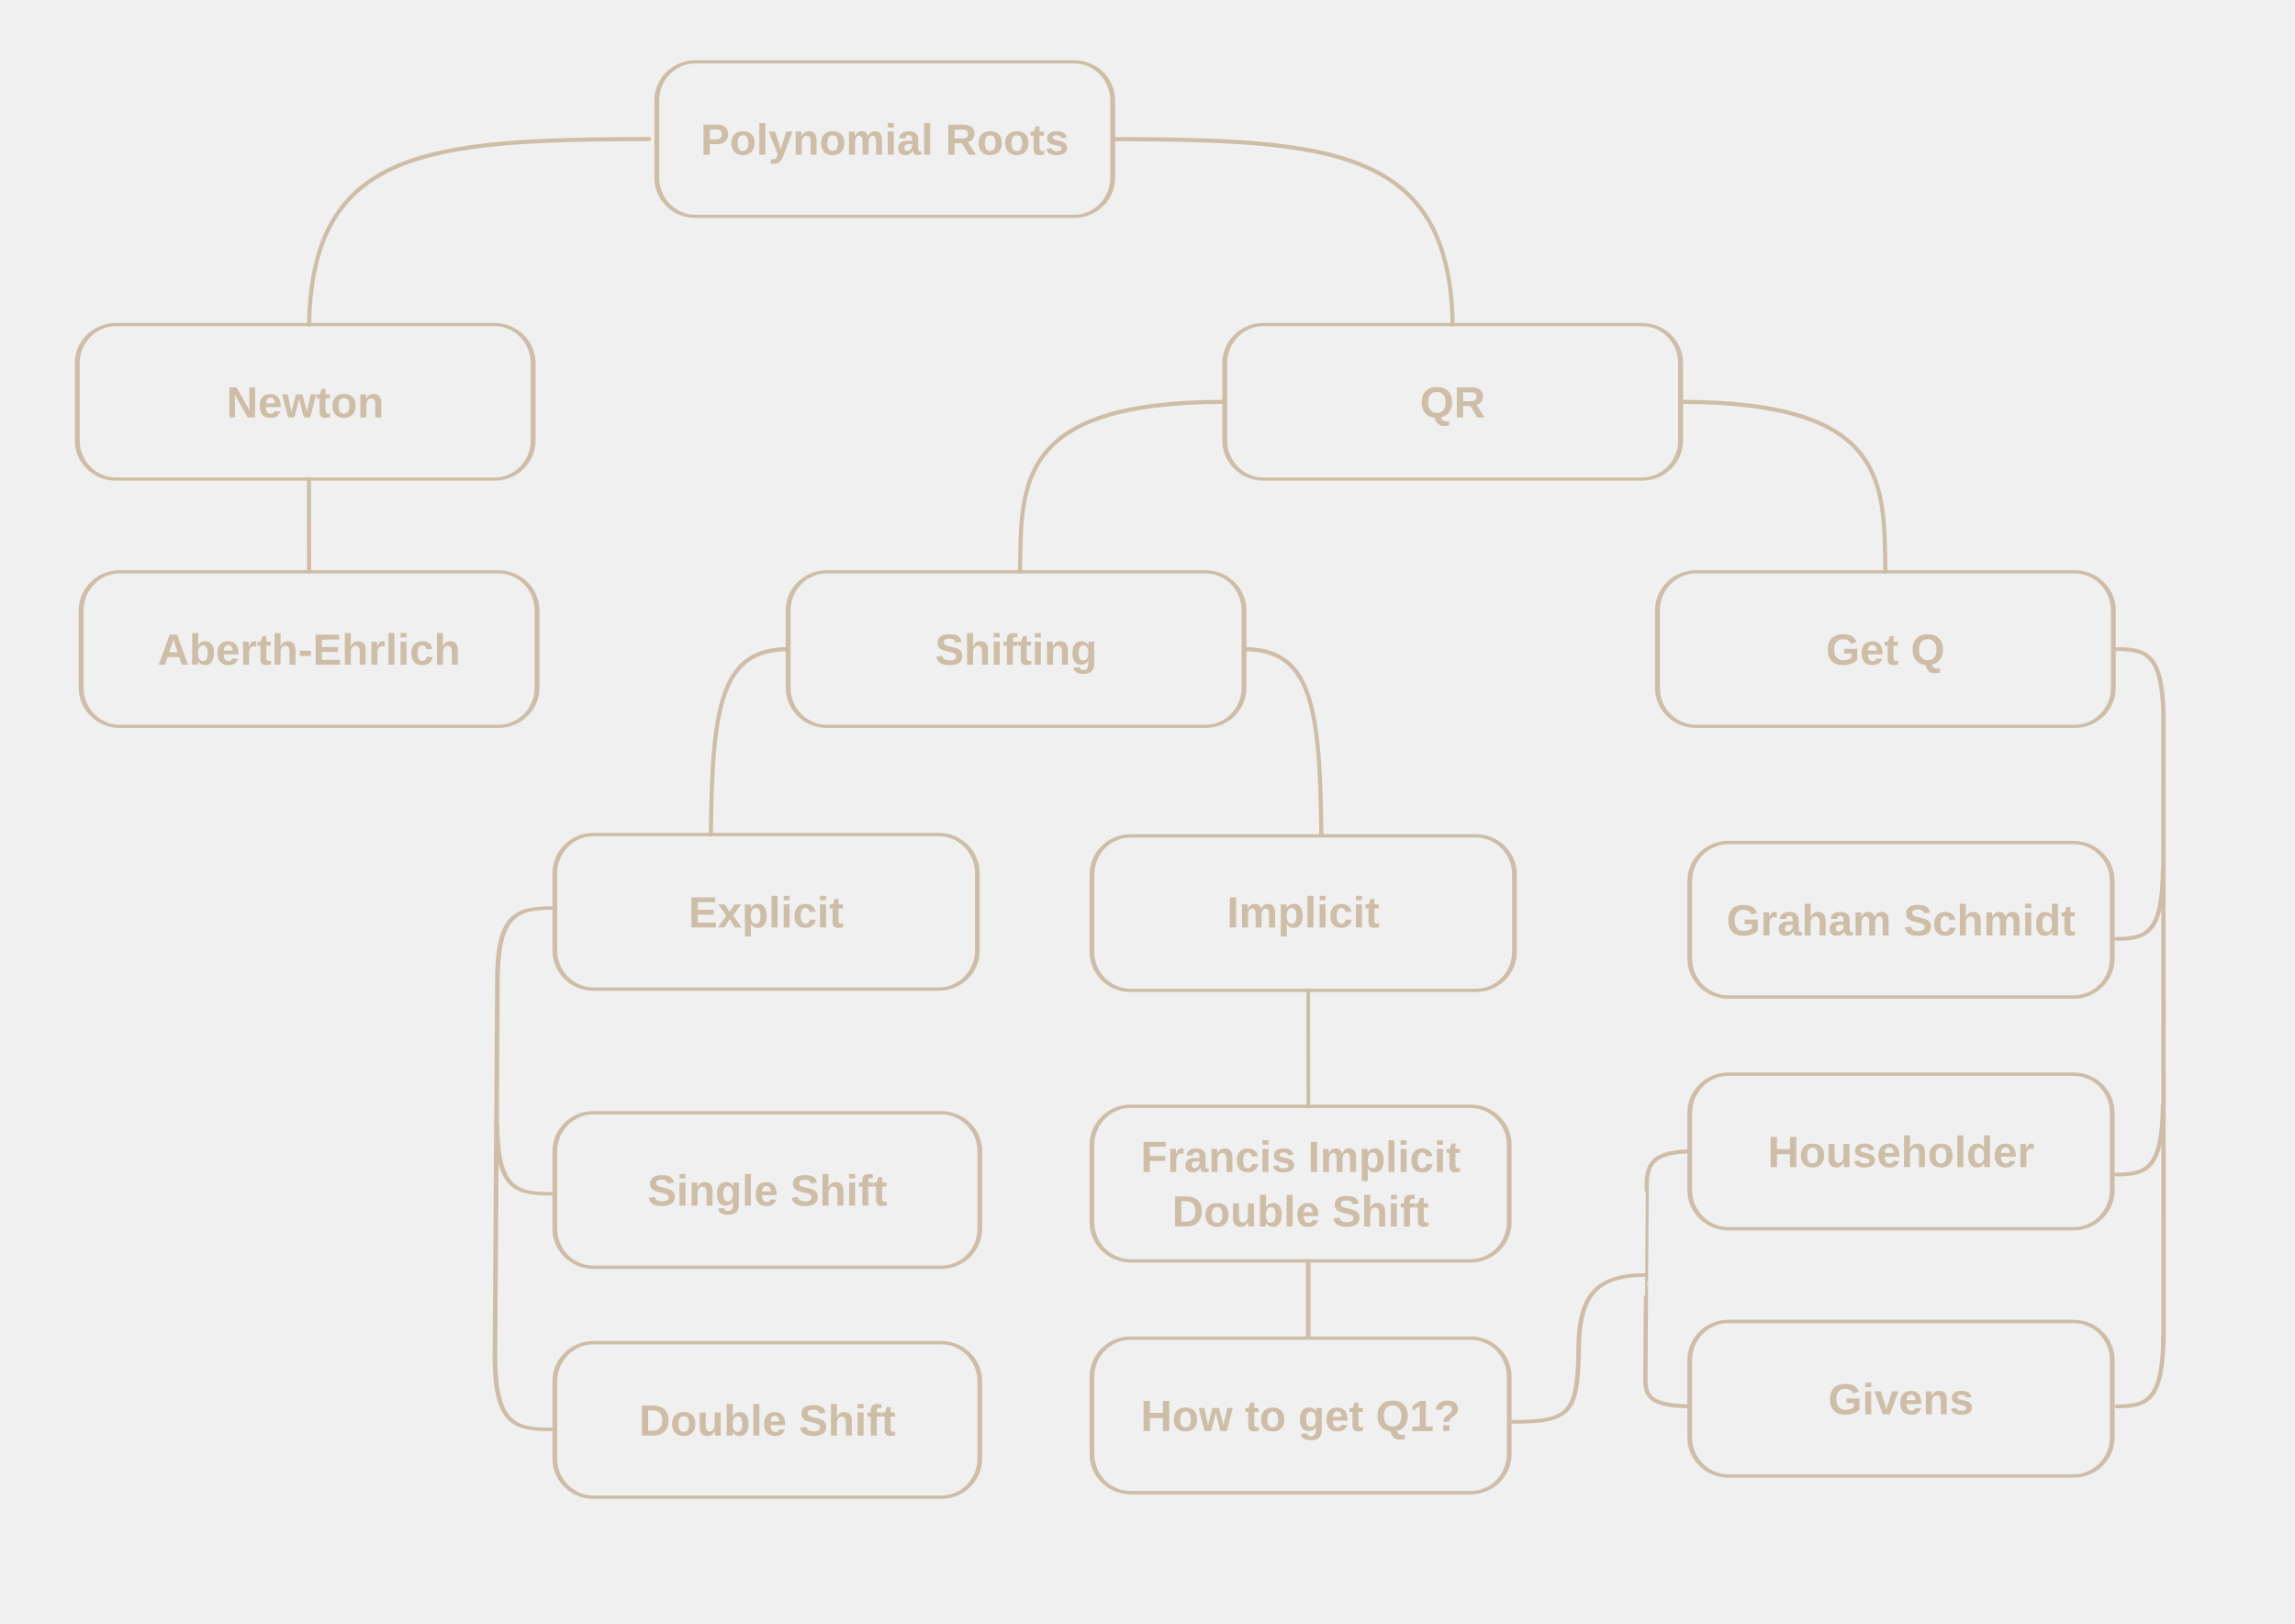
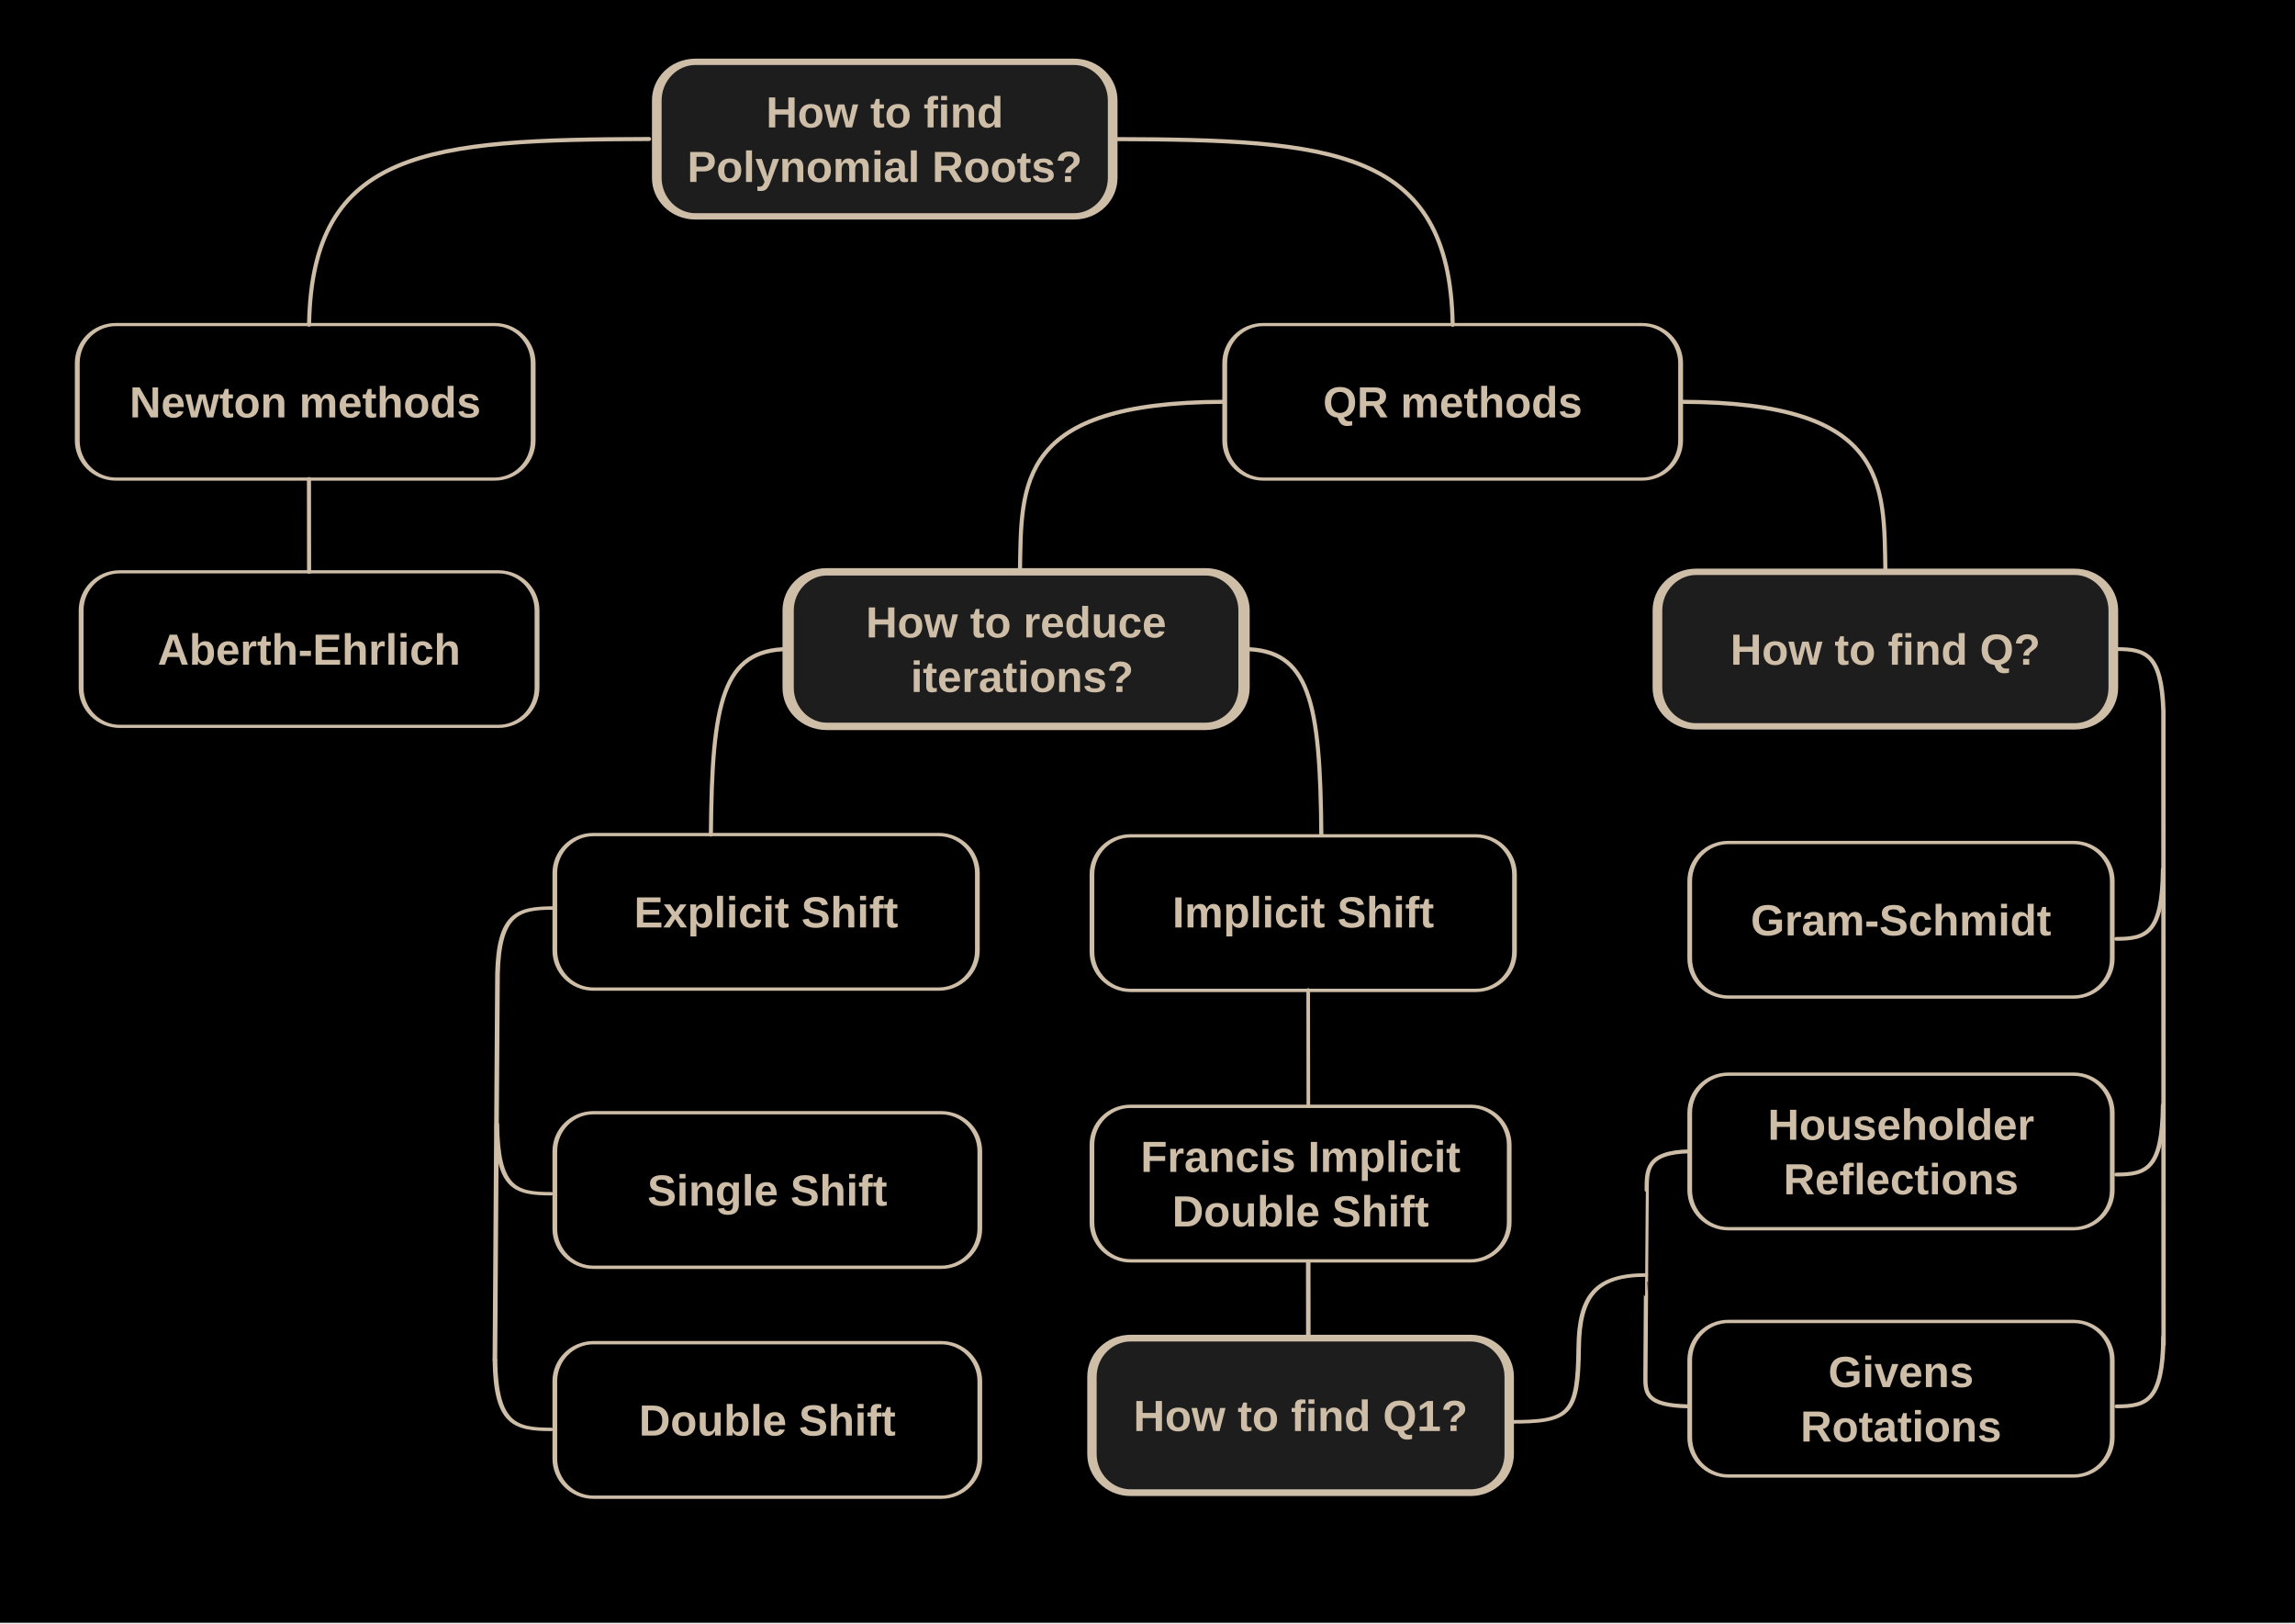
<svg xmlns="http://www.w3.org/2000/svg" width="100%" height="100%" viewBox="0 0 3508 2481" version="1.1" xml:space="preserve" style="fill-rule:evenodd;clip-rule:evenodd;stroke-linecap:round;stroke-linejoin:round;stroke-miterlimit:1.5;">
+   <rect x="0" y="0" width="3543.31" height="2480.32" />
  <g id="Layer1">
    <g transform="matrix(1.01724,0,0,0.666667,186.94,-78.7402)">
-       <path d="M1488.19,348.425L1488.19,525.591C1488.19,574.481 1462.18,614.173 1430.13,614.173L861.204,614.173C829.163,614.173 803.15,574.481 803.15,525.591L803.15,348.425C803.15,299.535 829.163,259.843 861.204,259.843L1430.13,259.843C1462.18,259.843 1488.19,299.535 1488.19,348.425Z" style="fill:rgb(235,235,235);fill-opacity:0;stroke:rgb(206,189,167);stroke-width:7.27px;" />
+       <path d="M1488.19,348.425L1488.19,525.591C1488.19,574.481 1462.18,614.173 1430.13,614.173L861.204,614.173C829.163,614.173 803.15,574.481 803.15,525.591L803.15,348.425C803.15,299.535 829.163,259.843 861.204,259.843L1430.13,259.843C1462.18,259.843 1488.19,299.535 1488.19,348.425Z" style="fill:rgb(29,29,29);stroke:rgb(206,189,167);stroke-width:14.53px;" />
    </g>
    <g transform="matrix(1,0,0,1,200.787,-165.354)">
-       <g transform="matrix(66.6667,0,0,66.6667,1433.09,401.813)">
+       <g transform="matrix(66.6667,0,0,66.6667,1210.84,360.147)">
            </g>
-       <text x="870.064px" y="401.813px" style="font-family:'Arial-BoldMT', 'Arial', sans-serif;font-weight:700;font-size:66.667px;fill:rgb(206,189,167);stroke:white;stroke-opacity:0;stroke-width:1px;stroke-linecap:butt;stroke-miterlimit:2;">Polynomial Roots</text>
+       <g transform="matrix(66.6667,0,0,66.6667,1233.04,360.147)">
+             </g>
+       <text x="970.146px" y="360.147px" style="font-family:'Arial-BoldMT', 'Arial', sans-serif;font-weight:700;font-size:66.667px;fill:rgb(206,189,167);stroke:white;stroke-opacity:0;stroke-width:1px;stroke-linecap:butt;stroke-miterlimit:2;">How to ﬁnd</text>
+       <g transform="matrix(66.6667,0,0,66.6667,1453.45,443.48)">
+             </g>
+       <text x="849.703px" y="443.48px" style="font-family:'Arial-BoldMT', 'Arial', sans-serif;font-weight:700;font-size:66.667px;fill:rgb(206,189,167);stroke:white;stroke-opacity:0;stroke-width:1px;stroke-linecap:butt;stroke-miterlimit:2;">Polynomial Roots?</text>
    </g>
    <g transform="matrix(1.01724,0,0,0.666667,1055.05,322.835)">
      <path d="M1488.19,348.425L1488.19,525.591C1488.19,574.481 1462.18,614.173 1430.13,614.173L861.204,614.173C829.163,614.173 803.15,574.481 803.15,525.591L803.15,348.425C803.15,299.535 829.163,259.843 861.204,259.843L1430.13,259.843C1462.18,259.843 1488.19,299.535 1488.19,348.425Z" style="fill:rgb(235,235,235);fill-opacity:0;stroke:rgb(206,189,167);stroke-width:7.27px;" />
    </g>
    <g transform="matrix(1,0,0,1,1068.9,236.22)">
-       <g transform="matrix(66.6667,0,0,66.6667,1201.57,401.813)">
+       <g transform="matrix(66.6667,0,0,66.6667,1349.74,401.813)">
            </g>
-       <text x="1101.58px" y="401.813px" style="font-family:'Arial-BoldMT', 'Arial', sans-serif;font-weight:700;font-size:66.667px;fill:rgb(206,189,167);stroke:rgb(212,154,79);stroke-opacity:0;stroke-width:1px;stroke-linecap:butt;stroke-miterlimit:2;">QR</text>
+       <text x="953.414px" y="401.813px" style="font-family:'Arial-BoldMT', 'Arial', sans-serif;font-weight:700;font-size:66.667px;fill:rgb(206,189,167);stroke:rgb(212,154,79);stroke-opacity:0;stroke-width:1px;stroke-linecap:butt;stroke-miterlimit:2;">QR methods</text>
    </g>
    <g transform="matrix(1.01724,0,0,0.666667,-698.887,322.835)">
      <path d="M1488.19,348.425L1488.19,525.591C1488.19,574.481 1462.18,614.173 1430.13,614.173L861.204,614.173C829.163,614.173 803.15,574.481 803.15,525.591L803.15,348.425C803.15,299.535 829.163,259.843 861.204,259.843L1430.13,259.843C1462.18,259.843 1488.19,299.535 1488.19,348.425Z" style="fill:rgb(235,235,235);fill-opacity:0;stroke:rgb(206,189,167);stroke-width:7.27px;" />
    </g>
    <g transform="matrix(1,0,0,1,-685.039,236.22)">
-       <g transform="matrix(66.6667,0,0,66.6667,1271.94,401.813)">
+       <g transform="matrix(66.6667,0,0,66.6667,1420.1,401.813)">
            </g>
-       <text x="1031.21px" y="401.813px" style="font-family:'Arial-BoldMT', 'Arial', sans-serif;font-weight:700;font-size:66.667px;fill:rgb(206,189,167);stroke:rgb(212,154,79);stroke-opacity:0;stroke-width:1px;stroke-linecap:butt;stroke-miterlimit:2;">Newton</text>
+       <text x="883.053px" y="401.813px" style="font-family:'Arial-BoldMT', 'Arial', sans-serif;font-weight:700;font-size:66.667px;fill:rgb(206,189,167);stroke:rgb(212,154,79);stroke-opacity:0;stroke-width:1px;stroke-linecap:butt;stroke-miterlimit:2;">Newton methods</text>
    </g>
    <g transform="matrix(1.01724,0,0,0.666667,-692.981,700.787)">
      <path d="M1488.19,348.425L1488.19,525.591C1488.19,574.481 1462.18,614.173 1430.13,614.173L861.204,614.173C829.163,614.173 803.15,574.481 803.15,525.591L803.15,348.425C803.15,299.535 829.163,259.843 861.204,259.843L1430.13,259.843C1462.18,259.843 1488.19,299.535 1488.19,348.425Z" style="fill:rgb(235,235,235);fill-opacity:0;stroke:rgb(206,189,167);stroke-width:7.27px;" />
    </g>
    <g transform="matrix(1,0,0,1,-679.134,614.173)">
      <g transform="matrix(66.6667,0,0,66.6667,1383.07,401.813)">
            </g>
      <text x="920.081px" y="401.813px" style="font-family:'Arial-BoldMT', 'Arial', sans-serif;font-weight:700;font-size:66.667px;fill:rgb(206,189,167);stroke:rgb(212,154,79);stroke-opacity:0;stroke-width:1px;stroke-linecap:butt;stroke-miterlimit:2;">Aberth-Ehrlich</text>
    </g>
    <g transform="matrix(1.01724,0,0,0.666667,387.727,700.787)">
-       <path d="M1488.19,348.425L1488.19,525.591C1488.19,574.481 1462.18,614.173 1430.13,614.173L861.204,614.173C829.163,614.173 803.15,574.481 803.15,525.591L803.15,348.425C803.15,299.535 829.163,259.843 861.204,259.843L1430.13,259.843C1462.18,259.843 1488.19,299.535 1488.19,348.425Z" style="fill:rgb(235,235,235);fill-opacity:0;stroke:rgb(206,189,167);stroke-width:7.27px;" />
+       <path d="M1488.19,348.425L1488.19,525.591C1488.19,574.481 1462.18,614.173 1430.13,614.173L861.204,614.173C829.163,614.173 803.15,574.481 803.15,525.591L803.15,348.425C803.15,299.535 829.163,259.843 861.204,259.843L1430.13,259.843C1462.18,259.843 1488.19,299.535 1488.19,348.425Z" style="fill:rgb(29,29,29);stroke:rgb(206,189,167);stroke-width:16.96px;" />
    </g>
    <g transform="matrix(1,0,0,1,401.575,614.173)">
-       <g transform="matrix(66.6667,0,0,66.6667,1275.61,401.813)">
+       <text x="921.92px" y="360.147px" style="font-family:'Arial-BoldMT', 'Arial', sans-serif;font-weight:700;font-size:66.667px;fill:rgb(206,189,167);stroke:rgb(212,154,79);stroke-opacity:0;stroke-width:1px;stroke-linecap:butt;stroke-miterlimit:2;">How to reduce</text>
+       <g transform="matrix(66.6667,0,0,66.6667,1331.23,443.48)">
            </g>
-       <text x="1027.54px" y="401.813px" style="font-family:'Arial-BoldMT', 'Arial', sans-serif;font-weight:700;font-size:66.667px;fill:rgb(206,189,167);stroke:rgb(212,154,79);stroke-opacity:0;stroke-width:1px;stroke-linecap:butt;stroke-miterlimit:2;">Shifting</text>
+       <text x="990.442px" y="443.48px" style="font-family:'Arial-BoldMT', 'Arial', sans-serif;font-weight:700;font-size:66.667px;fill:rgb(206,189,167);stroke:rgb(212,154,79);stroke-opacity:0;stroke-width:1px;stroke-linecap:butt;stroke-miterlimit:2;">iterations?</text>
    </g>
    <g transform="matrix(1.01724,0,0,0.666667,1716.47,700.787)">
-       <path d="M1488.19,348.425L1488.19,525.591C1488.19,574.481 1462.18,614.173 1430.13,614.173L861.204,614.173C829.163,614.173 803.15,574.481 803.15,525.591L803.15,348.425C803.15,299.535 829.163,259.843 861.204,259.843L1430.13,259.843C1462.18,259.843 1488.19,299.535 1488.19,348.425Z" style="fill:rgb(235,235,235);fill-opacity:0;stroke:rgb(206,189,167);stroke-width:7.27px;" />
+       <path d="M1488.19,348.425L1488.19,525.591C1488.19,574.481 1462.18,614.173 1430.13,614.173L861.204,614.173C829.163,614.173 803.15,574.481 803.15,525.591L803.15,348.425C803.15,299.535 829.163,259.843 861.204,259.843L1430.13,259.843C1462.18,259.843 1488.19,299.535 1488.19,348.425Z" style="fill:rgb(29,29,29);stroke:rgb(206,189,167);stroke-width:14.53px;" />
    </g>
    <g transform="matrix(1,0,0,1,1730.31,614.173)">
-       <g transform="matrix(66.6667,0,0,66.6667,1242.33,401.813)">
+       <g transform="matrix(66.6667,0,0,66.6667,1155.29,401.813)">
            </g>
-       <text x="1060.82px" y="401.813px" style="font-family:'Arial-BoldMT', 'Arial', sans-serif;font-weight:700;font-size:66.667px;fill:rgb(206,189,167);stroke:rgb(212,154,79);stroke-opacity:0;stroke-width:1px;stroke-linecap:butt;stroke-miterlimit:2;">Get Q</text>
+       <g transform="matrix(66.6667,0,0,66.6667,1177.49,401.813)">
+             </g>
+       <g transform="matrix(66.6667,0,0,66.6667,1388.55,401.813)">
+             </g>
+       <text x="914.596px" y="401.813px" style="font-family:'Arial-BoldMT', 'Arial', sans-serif;font-weight:700;font-size:66.667px;fill:rgb(206,189,167);stroke:rgb(212,154,79);stroke-opacity:0;stroke-width:1px;stroke-linecap:butt;stroke-miterlimit:2;">How to ﬁnd Q?</text>
    </g>
    <g transform="matrix(0.942809,0,0,0.666667,90.8603,1102.36)">
      <path d="M1488.19,348.425L1488.19,525.591C1488.19,574.481 1460.12,614.173 1425.55,614.173L865.787,614.173C831.216,614.173 803.15,574.481 803.15,525.591L803.15,348.425C803.15,299.535 831.216,259.843 865.787,259.843L1425.55,259.843C1460.12,259.843 1488.19,299.535 1488.19,348.425Z" style="fill:rgb(235,235,235);fill-opacity:0;stroke:rgb(206,189,167);stroke-width:7.65px;" />
    </g>
    <g transform="matrix(1,0,0,1,44.9274,1015.75)">
-       <g transform="matrix(66.6667,0,0,66.6667,1244.63,401.813)">
+       <g transform="matrix(66.6667,0,0,66.6667,1327.95,401.813)">
            </g>
-       <text x="1007.53px" y="401.813px" style="font-family:'Arial-BoldMT', 'Arial', sans-serif;font-weight:700;font-size:66.667px;fill:rgb(206,189,167);stroke:rgb(212,154,79);stroke-opacity:0;stroke-width:1px;stroke-linecap:butt;stroke-miterlimit:2;">Explicit</text>
+       <text x="924.209px" y="401.813px" style="font-family:'Arial-BoldMT', 'Arial', sans-serif;font-weight:700;font-size:66.667px;fill:rgb(206,189,167);stroke:rgb(212,154,79);stroke-opacity:0;stroke-width:1px;stroke-linecap:butt;stroke-miterlimit:2;">Explicit Shift</text>
    </g>
    <g transform="matrix(0.948276,0,0,0.666667,86.4696,1527.56)">
      <path d="M1488.19,348.425L1488.19,525.591C1488.19,574.481 1460.28,614.173 1425.91,614.173L865.426,614.173C831.055,614.173 803.15,574.481 803.15,525.591L803.15,348.425C803.15,299.535 831.055,259.843 865.426,259.843L1425.91,259.843C1460.28,259.843 1488.19,299.535 1488.19,348.425Z" style="fill:rgb(235,235,235);fill-opacity:0;stroke:rgb(206,189,167);stroke-width:7.63px;" />
    </g>
    <g transform="matrix(1,0,0,1,44.9274,1440.94)">
      <g transform="matrix(66.6667,0,0,66.6667,1311.29,401.813)">
            </g>
      <text x="944.619px" y="401.813px" style="font-family:'Arial-BoldMT', 'Arial', sans-serif;font-weight:700;font-size:66.667px;fill:rgb(206,189,167);stroke:rgb(212,154,79);stroke-opacity:0;stroke-width:1px;stroke-linecap:butt;stroke-miterlimit:2;">Single Shift</text>
    </g>
    <g transform="matrix(0.948276,0,0,0.666667,86.4696,1879.03)">
      <path d="M1488.19,348.425L1488.19,525.591C1488.19,574.481 1460.28,614.173 1425.91,614.173L865.426,614.173C831.055,614.173 803.15,574.481 803.15,525.591L803.15,348.425C803.15,299.535 831.055,259.843 865.426,259.843L1425.91,259.843C1460.28,259.843 1488.19,299.535 1488.19,348.425Z" style="fill:rgb(235,235,235);fill-opacity:0;stroke:rgb(206,189,167);stroke-width:7.63px;" />
    </g>
    <g transform="matrix(1,0,0,1,44.9274,1792.41)">
      <g transform="matrix(66.6667,0,0,66.6667,1324.23,401.813)">
            </g>
      <text x="931.68px" y="401.813px" style="font-family:'Arial-BoldMT', 'Arial', sans-serif;font-weight:700;font-size:66.667px;fill:rgb(206,189,167);stroke:rgb(212,154,79);stroke-opacity:0;stroke-width:1px;stroke-linecap:butt;stroke-miterlimit:2;">Double Shift</text>
    </g>
    <g transform="matrix(0.942809,0,0,0.666667,911.883,1104.36)">
      <path d="M1488.19,348.425L1488.19,525.591C1488.19,574.481 1460.12,614.173 1425.55,614.173L865.787,614.173C831.216,614.173 803.15,574.481 803.15,525.591L803.15,348.425C803.15,299.535 831.216,259.843 865.787,259.843L1425.55,259.843C1460.12,259.843 1488.19,299.535 1488.19,348.425Z" style="fill:rgb(235,235,235);fill-opacity:0;stroke:rgb(206,189,167);stroke-width:7.65px;" />
    </g>
    <g transform="matrix(1,0,0,1,865.95,1015.75)">
-       <g transform="matrix(66.6667,0,0,66.6667,1242.76,401.813)">
+       <g transform="matrix(66.6667,0,0,66.6667,1326.08,401.813)">
            </g>
-       <text x="1009.4px" y="401.813px" style="font-family:'Arial-BoldMT', 'Arial', sans-serif;font-weight:700;font-size:66.667px;fill:rgb(206,189,167);stroke:rgb(212,154,79);stroke-opacity:0;stroke-width:1px;stroke-linecap:butt;stroke-miterlimit:2;">Implicit</text>
+       <text x="926.08px" y="401.813px" style="font-family:'Arial-BoldMT', 'Arial', sans-serif;font-weight:700;font-size:66.667px;fill:rgb(206,189,167);stroke:rgb(212,154,79);stroke-opacity:0;stroke-width:1px;stroke-linecap:butt;stroke-miterlimit:2;">Implicit Shift</text>
    </g>
    <g transform="matrix(0.942809,0,0,0.666667,1825.61,1468.62)">
      <path d="M1488.19,348.425L1488.19,525.591C1488.19,574.481 1460.12,614.173 1425.55,614.173L865.787,614.173C831.216,614.173 803.15,574.481 803.15,525.591L803.15,348.425C803.15,299.535 831.216,259.843 865.787,259.843L1425.55,259.843C1460.12,259.843 1488.19,299.535 1488.19,348.425Z" style="fill:rgb(235,235,235);fill-opacity:0;stroke:rgb(206,189,167);stroke-width:7.65px;" />
    </g>
    <g transform="matrix(1,0,0,1,1779.68,1382.01)">
-       <g transform="matrix(66.6667,0,0,66.6667,1329.81,401.813)">
+       <text x="922.353px" y="360.147px" style="font-family:'Arial-BoldMT', 'Arial', sans-serif;font-weight:700;font-size:66.667px;fill:rgb(206,189,167);stroke:rgb(212,154,79);stroke-opacity:0;stroke-width:1px;stroke-linecap:butt;stroke-miterlimit:2;">Householder</text>
+       <g transform="matrix(66.6667,0,0,66.6667,1031.63,443.48)">
            </g>
-       <text x="922.353px" y="401.813px" style="font-family:'Arial-BoldMT', 'Arial', sans-serif;font-weight:700;font-size:66.667px;fill:rgb(206,189,167);stroke:rgb(212,154,79);stroke-opacity:0;stroke-width:1px;stroke-linecap:butt;stroke-miterlimit:2;">Householder</text>
+       <g transform="matrix(66.6667,0,0,66.6667,1053.83,443.48)">
+             </g>
+       <g transform="matrix(66.6667,0,0,66.6667,1305.75,443.48)">
+             </g>
+       <text x="946.409px" y="443.48px" style="font-family:'Arial-BoldMT', 'Arial', sans-serif;font-weight:700;font-size:66.667px;fill:rgb(206,189,167);stroke:rgb(212,154,79);stroke-opacity:0;stroke-width:1px;stroke-linecap:butt;stroke-miterlimit:2;">Reﬂections</text>
    </g>
    <g transform="matrix(0.942809,0,0,0.666667,1825.61,1846.58)">
      <path d="M1488.19,348.425L1488.19,525.591C1488.19,574.481 1460.12,614.173 1425.55,614.173L865.787,614.173C831.216,614.173 803.15,574.481 803.15,525.591L803.15,348.425C803.15,299.535 831.216,259.843 865.787,259.843L1425.55,259.843C1460.12,259.843 1488.19,299.535 1488.19,348.425Z" style="fill:rgb(235,235,235);fill-opacity:0;stroke:rgb(206,189,167);stroke-width:7.65px;" />
    </g>
    <g transform="matrix(1,0,0,1,1779.68,1759.96)">
-       <g transform="matrix(66.6667,0,0,66.6667,1237.25,401.813)">
+       <text x="1014.92px" y="360.147px" style="font-family:'Arial-BoldMT', 'Arial', sans-serif;font-weight:700;font-size:66.667px;fill:rgb(206,189,167);stroke:rgb(212,154,79);stroke-opacity:0;stroke-width:1px;stroke-linecap:butt;stroke-miterlimit:2;">Givens</text>
+       <g transform="matrix(66.6667,0,0,66.6667,1279.77,443.48)">
            </g>
-       <text x="1014.92px" y="401.813px" style="font-family:'Arial-BoldMT', 'Arial', sans-serif;font-weight:700;font-size:66.667px;fill:rgb(206,189,167);stroke:rgb(212,154,79);stroke-opacity:0;stroke-width:1px;stroke-linecap:butt;stroke-miterlimit:2;">Givens</text>
+       <text x="972.386px" y="443.48px" style="font-family:'Arial-BoldMT', 'Arial', sans-serif;font-weight:700;font-size:66.667px;fill:rgb(206,189,167);stroke:rgb(212,154,79);stroke-opacity:0;stroke-width:1px;stroke-linecap:butt;stroke-miterlimit:2;">Rotations</text>
    </g>
    <g transform="matrix(0.942809,0,0,0.666667,1825.61,1114.53)">
      <path d="M1488.19,348.425L1488.19,525.591C1488.19,574.481 1460.12,614.173 1425.55,614.173L865.787,614.173C831.216,614.173 803.15,574.481 803.15,525.591L803.15,348.425C803.15,299.535 831.216,259.843 865.787,259.843L1425.55,259.843C1460.12,259.843 1488.19,299.535 1488.19,348.425Z" style="fill:rgb(235,235,235);fill-opacity:0;stroke:rgb(206,189,167);stroke-width:7.65px;" />
    </g>
    <g transform="matrix(1,0,0,1,1779.68,1027.92)">
-       <g transform="matrix(66.6667,0,0,66.6667,1392.81,401.813)">
+       <g transform="matrix(66.6667,0,0,66.6667,1355.75,401.813)">
            </g>
-       <text x="859.349px" y="401.813px" style="font-family:'Arial-BoldMT', 'Arial', sans-serif;font-weight:700;font-size:66.667px;fill:rgb(206,189,167);stroke:rgb(212,154,79);stroke-opacity:0;stroke-width:1px;stroke-linecap:butt;stroke-miterlimit:2;">Graham Schmidt</text>
+       <text x="896.409px" y="401.813px" style="font-family:'Arial-BoldMT', 'Arial', sans-serif;font-weight:700;font-size:66.667px;fill:rgb(206,189,167);stroke:rgb(212,154,79);stroke-opacity:0;stroke-width:1px;stroke-linecap:butt;stroke-miterlimit:2;">Gram-Schmidt</text>
    </g>
    <g transform="matrix(0.931034,0,0,0.666667,921.339,1517.75)">
      <path d="M1488.19,348.425L1488.19,525.591C1488.19,574.481 1459.77,614.173 1424.76,614.173L866.579,614.173C831.571,614.173 803.15,574.481 803.15,525.591L803.15,348.425C803.15,299.535 831.571,259.843 866.579,259.843L1424.76,259.843C1459.77,259.843 1488.19,299.535 1488.19,348.425Z" style="fill:rgb(235,235,235);fill-opacity:0;stroke:rgb(206,189,167);stroke-width:7.72px;" />
    </g>
    <g transform="matrix(1,0,0,1,865.95,1431.13)">
      <text x="877.532px" y="360.147px" style="font-family:'Arial-BoldMT', 'Arial', sans-serif;font-weight:700;font-size:66.667px;fill:rgb(206,189,167);stroke:rgb(212,154,79);stroke-opacity:0;stroke-width:1px;stroke-linecap:butt;stroke-miterlimit:2;">Francis Implicit</text>
      <g transform="matrix(66.6667,0,0,66.6667,1318.32,443.48)">
            </g>
      <text x="925.774px" y="443.48px" style="font-family:'Arial-BoldMT', 'Arial', sans-serif;font-weight:700;font-size:66.667px;fill:rgb(206,189,167);stroke:rgb(212,154,79);stroke-opacity:0;stroke-width:1px;stroke-linecap:butt;stroke-miterlimit:2;">Double Shift</text>
    </g>
    <g transform="matrix(0.931034,0,0,0.666667,921.339,1872.08)">
-       <path d="M1488.19,348.425L1488.19,525.591C1488.19,574.481 1459.77,614.173 1424.76,614.173L866.579,614.173C831.571,614.173 803.15,574.481 803.15,525.591L803.15,348.425C803.15,299.535 831.571,259.843 866.579,259.843L1424.76,259.843C1459.77,259.843 1488.19,299.535 1488.19,348.425Z" style="fill:rgb(235,235,235);fill-opacity:0;stroke:rgb(206,189,167);stroke-width:7.72px;" />
+       <path d="M1488.19,348.425L1488.19,525.591C1488.19,574.481 1459.77,614.173 1424.76,614.173L866.579,614.173C831.571,614.173 803.15,574.481 803.15,525.591L803.15,348.425C803.15,299.535 831.571,259.843 866.579,259.843L1424.76,259.843C1459.77,259.843 1488.19,299.535 1488.19,348.425Z" style="fill:rgb(29,29,29);stroke:rgb(206,189,167);stroke-width:15.44px;" />
    </g>
    <g transform="matrix(1,0,0,1,865.95,1785.46)">
-       <g transform="matrix(66.6667,0,0,66.6667,1366.48,401.813)">
+       <g transform="matrix(66.6667,0,0,66.6667,1107.22,401.813)">
            </g>
-       <text x="877.614px" y="401.813px" style="font-family:'Arial-BoldMT', 'Arial', sans-serif;font-weight:700;font-size:66.667px;fill:rgb(206,189,167);stroke:rgb(212,154,79);stroke-opacity:0;stroke-width:1px;stroke-linecap:butt;stroke-miterlimit:2;">How to get Q1?</text>
+       <g transform="matrix(66.6667,0,0,66.6667,1129.42,401.813)">
+             </g>
+       <g transform="matrix(66.6667,0,0,66.6667,1377.56,401.813)">
+             </g>
+       <text x="866.53px" y="401.813px" style="font-family:'Arial-BoldMT', 'Arial', sans-serif;font-weight:700;font-size:66.667px;fill:rgb(206,189,167);stroke:rgb(212,154,79);stroke-opacity:0;stroke-width:1px;stroke-linecap:butt;stroke-miterlimit:2;">How to ﬁnd Q1?</text>
    </g>
    <path d="M992.126,212.473C656.532,213.491 477.048,226.501 472.441,496.226" style="fill-opacity:0;stroke:rgb(206,189,167);stroke-width:6.25px;" />
    <g transform="matrix(1,0,0,1,212.598,779.653)">
      <path d="M992.126,212.473C891.683,213.144 875.678,293.029 874.016,495.937" style="fill-opacity:0;stroke:rgb(206,189,167);stroke-width:6.25px;" />
    </g>
    <g transform="matrix(1,0,0,1,685.039,381.449)">
      <path d="M1185.06,232.724C868.617,233.611 876.294,357.098 874.016,492.566" style="fill-opacity:0;stroke:rgb(206,189,167);stroke-width:6.25px;" />
    </g>
    <g transform="matrix(-1,0,0,1,3755.91,381.449)">
      <path d="M1185.06,232.724C868.617,233.611 876.294,357.098 874.016,492.566" style="fill-opacity:0;stroke:rgb(206,189,167);stroke-width:6.25px;" />
    </g>
    <g transform="matrix(0.164729,3.40373e-17,-5.30494e-17,-0.121159,678.739,2210.57)">
      <path d="M992.126,212.473C656.532,213.491 479.861,281.813 472.441,1088.09" style="fill-opacity:0;stroke:rgb(206,189,167);stroke-width:43.22px;" />
    </g>
    <g transform="matrix(0.164729,3.40373e-17,-5.30494e-17,-0.121159,678.739,1850.36)">
      <path d="M992.126,212.473C656.532,213.491 497.373,281.997 489.953,1088.28" style="fill-opacity:0;stroke:rgb(206,189,167);stroke-width:43.22px;" />
    </g>
    <g transform="matrix(0.164729,-3.40373e-17,-5.30494e-17,0.121159,682.521,1362.16)">
      <path d="M992.126,212.473C663.299,213.47 487.049,279.085 473.096,1040.22C472.809,1055.88 449.22,5898.17 449.07,5914.42" style="fill-opacity:0;stroke:rgb(206,189,167);stroke-width:43.22px;" />
    </g>
    <g transform="matrix(0.134399,-2.64678e-17,-5.81203e-17,0.126514,2449.14,1732.96)">
      <path d="M992.126,212.473C492.456,221.317 507.067,450.64 505.239,679.261C487.276,2925.71 506.277,687.18 490.633,2919.84C489.149,3131.67 487.868,3284.59 991.635,3293.27" style="fill-opacity:0;stroke:rgb(206,189,167);stroke-width:47.89px;" />
    </g>
    <g transform="matrix(-0.137324,1.46902e-17,1.02467e-16,-0.121159,3371.19,1821.02)">
      <path d="M992.126,212.473C656.532,213.491 479.861,281.813 472.441,1088.09" style="fill-opacity:0;stroke:rgb(206,189,167);stroke-width:48.26px;" />
    </g>
    <g transform="matrix(-0.137324,1.46902e-17,1.02467e-16,-0.121159,3371.74,2175.35)">
      <path d="M992.126,212.473C656.532,213.491 479.861,281.813 472.441,1088.09" style="fill-opacity:0;stroke:rgb(206,189,167);stroke-width:48.26px;" />
    </g>
    <g transform="matrix(-0.137324,1.46902e-17,1.02467e-16,-0.121159,3371.19,1460.8)">
      <path d="M992.126,212.473C656.532,213.491 479.861,281.813 472.441,1088.09" style="fill-opacity:0;stroke:rgb(206,189,167);stroke-width:48.26px;" />
    </g>
    <g transform="matrix(-0.137324,-1.46902e-17,1.02467e-16,0.121159,3371.96,966.383)">
      <path d="M992.126,212.473C670.329,213.449 494.656,276.309 474.214,992.345C473.337,1023.05 472.746,8952.89 472.441,8986.04" style="fill-opacity:0;stroke:rgb(206,189,167);stroke-width:48.26px;" />
    </g>
    <g transform="matrix(-1,0,0,1,2893.71,779.653)">
      <path d="M992.126,212.473C891.683,213.144 875.678,293.029 874.016,495.937" style="fill-opacity:0;stroke:rgb(206,189,167);stroke-width:6.25px;" />
    </g>
    <g transform="matrix(-1,0,0,1,2692.91,0.110817)">
      <path d="M992.126,212.473C656.532,213.491 477.048,226.501 472.441,496.226" style="fill-opacity:0;stroke:rgb(206,189,167);stroke-width:6.25px;" />
    </g>
    <g transform="matrix(1,0,0,1,11.6595,0)">
      <path d="M460.603,732.283L460.781,874.016" style="fill:none;stroke:rgb(206,189,167);stroke-width:6.25px;" />
    </g>
    <g transform="matrix(1,0.000307932,0.000307932,1.24422,1538.8,602.546)">
      <path d="M460.603,732.283L460.781,874.016" style="fill:none;stroke:rgb(206,189,167);stroke-width:5.54px;" />
    </g>
    <g transform="matrix(1,-0.000252173,-0.000252173,0.8,1539.26,1344.21)">
      <path d="M460.603,732.283L460.781,874.016" style="fill:none;stroke:rgb(206,189,167);stroke-width:6.9px;" />
    </g>
    <g transform="matrix(1,-0.000252173,-0.000252173,0.8,1901.64,1365.47)">
      <path d="M614.288,729.379C537.984,729.593 512.606,768.901 511.687,867.632C510.498,995.449 499.218,1010.37 406.162,1009.83" style="fill-opacity:0;stroke:rgb(206,189,167);stroke-width:6.9px;" />
    </g>
  </g>
</svg>
